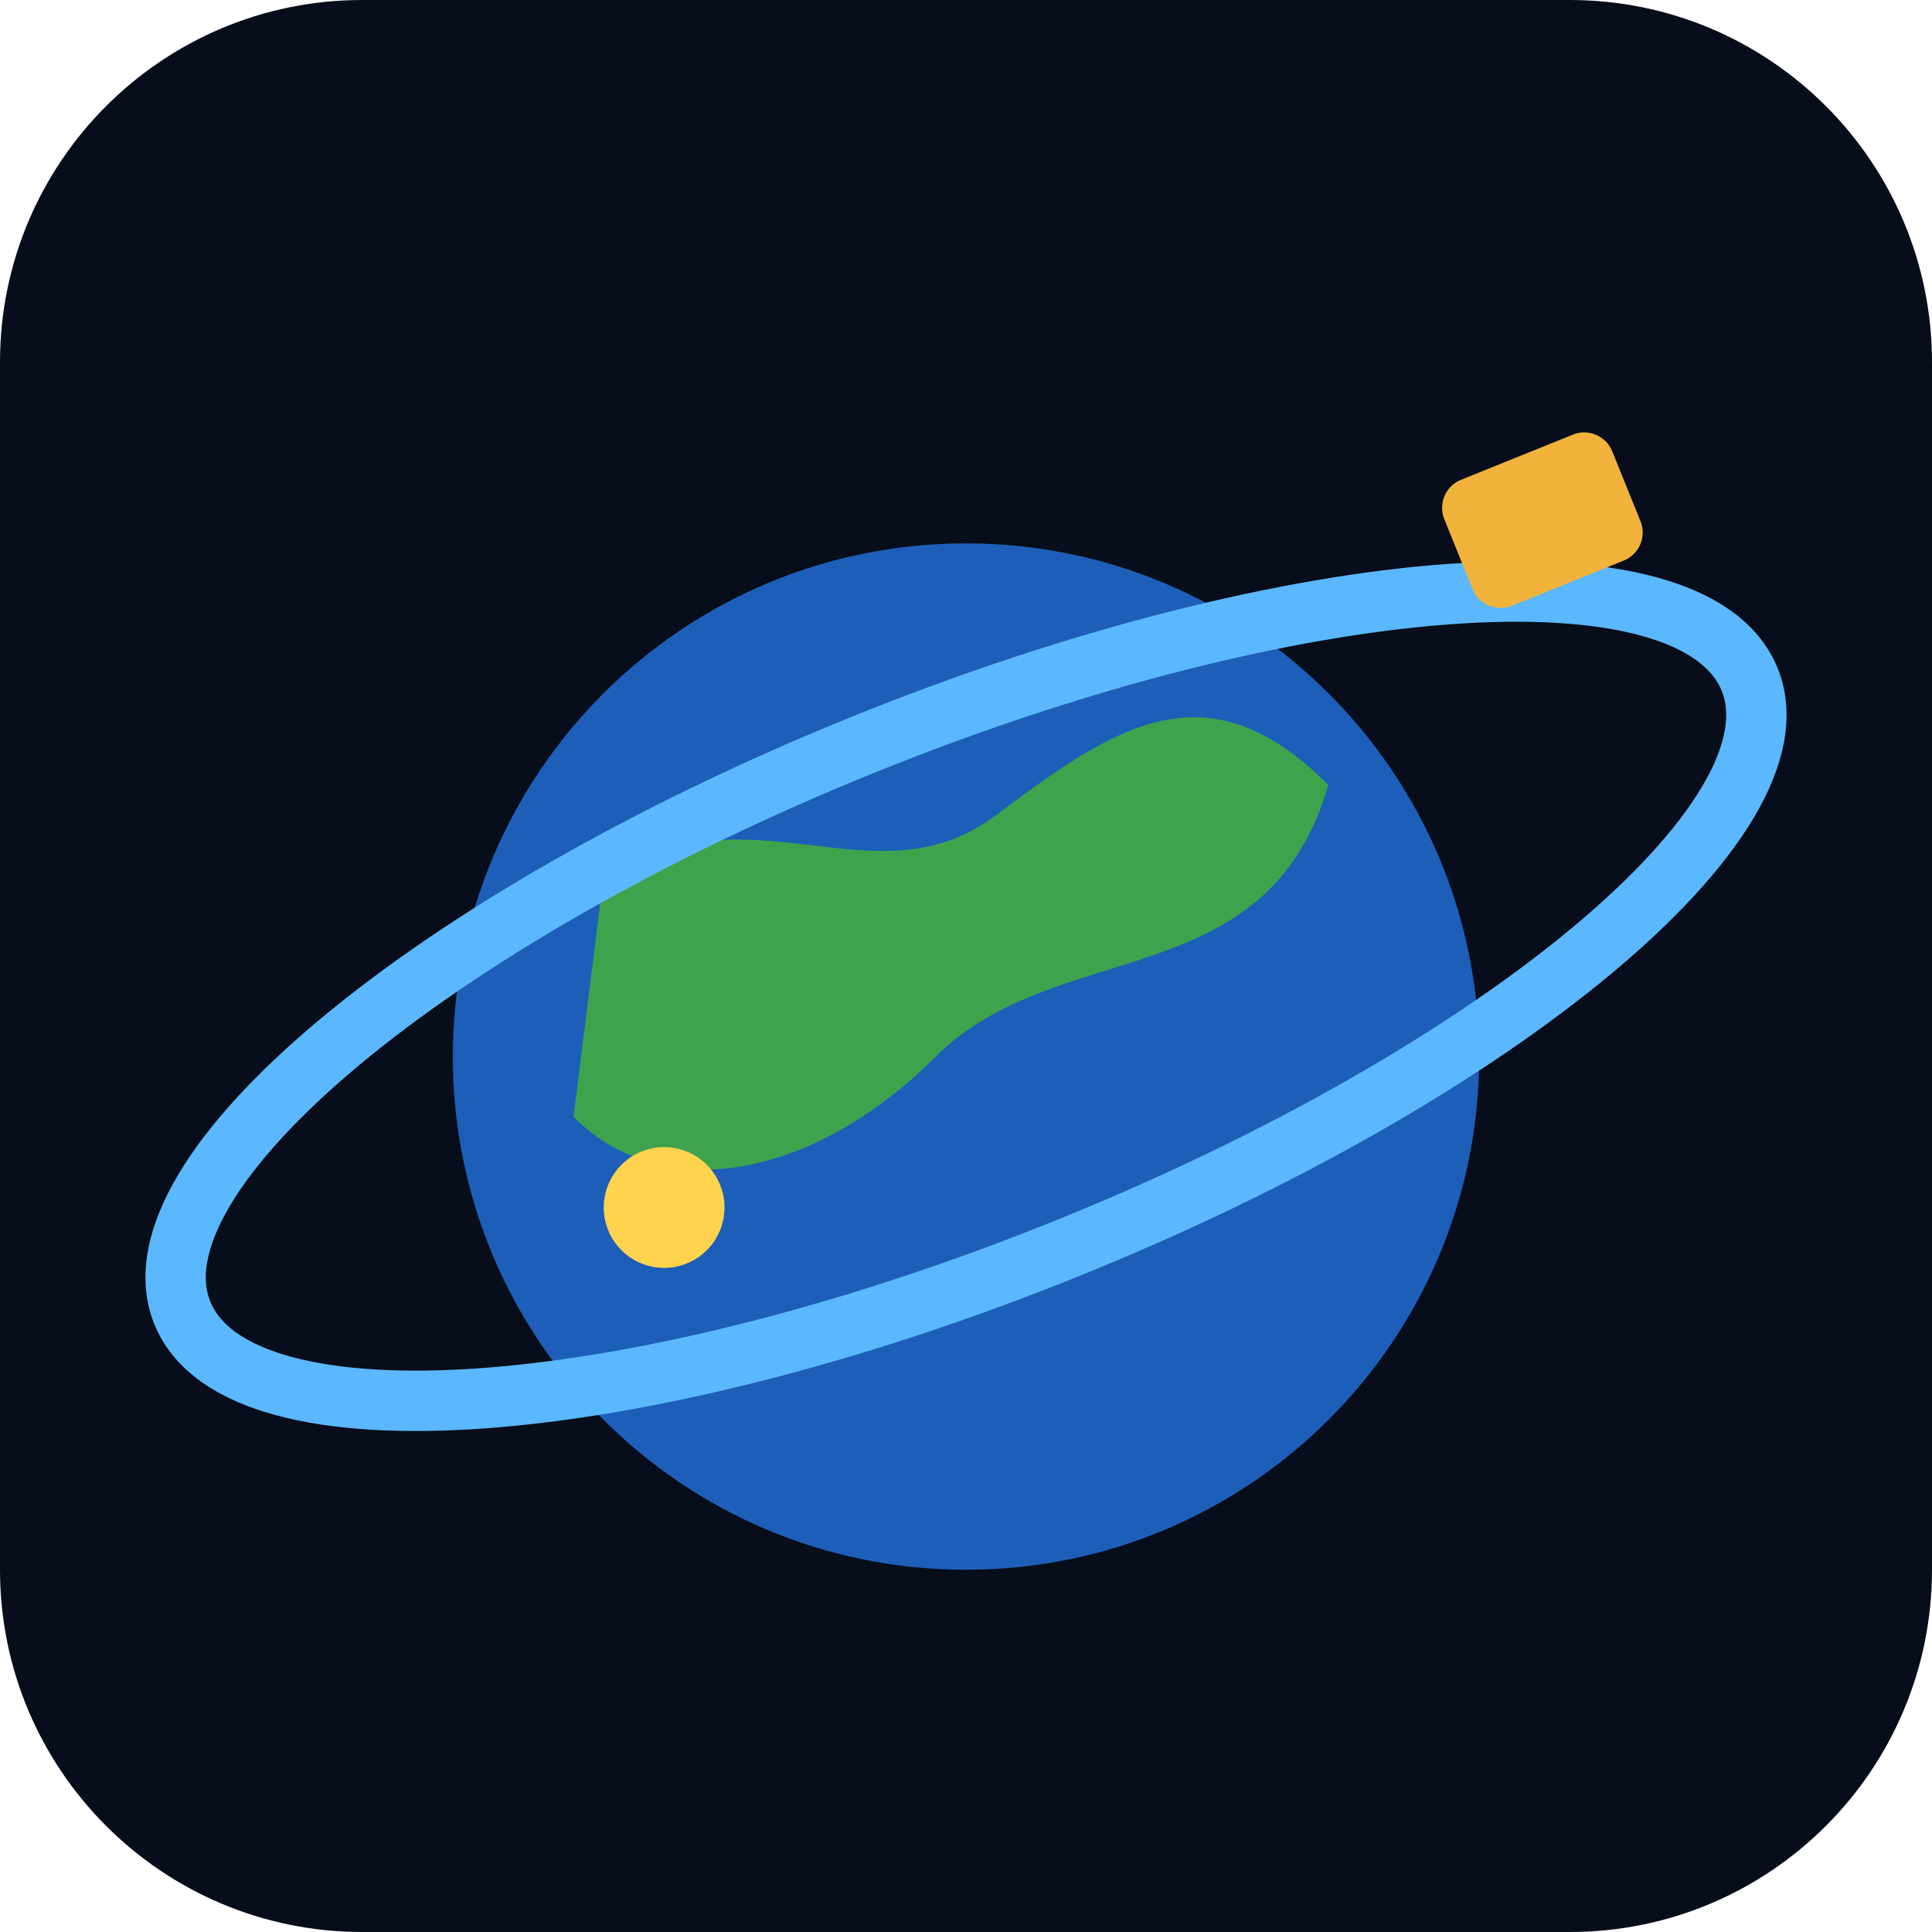
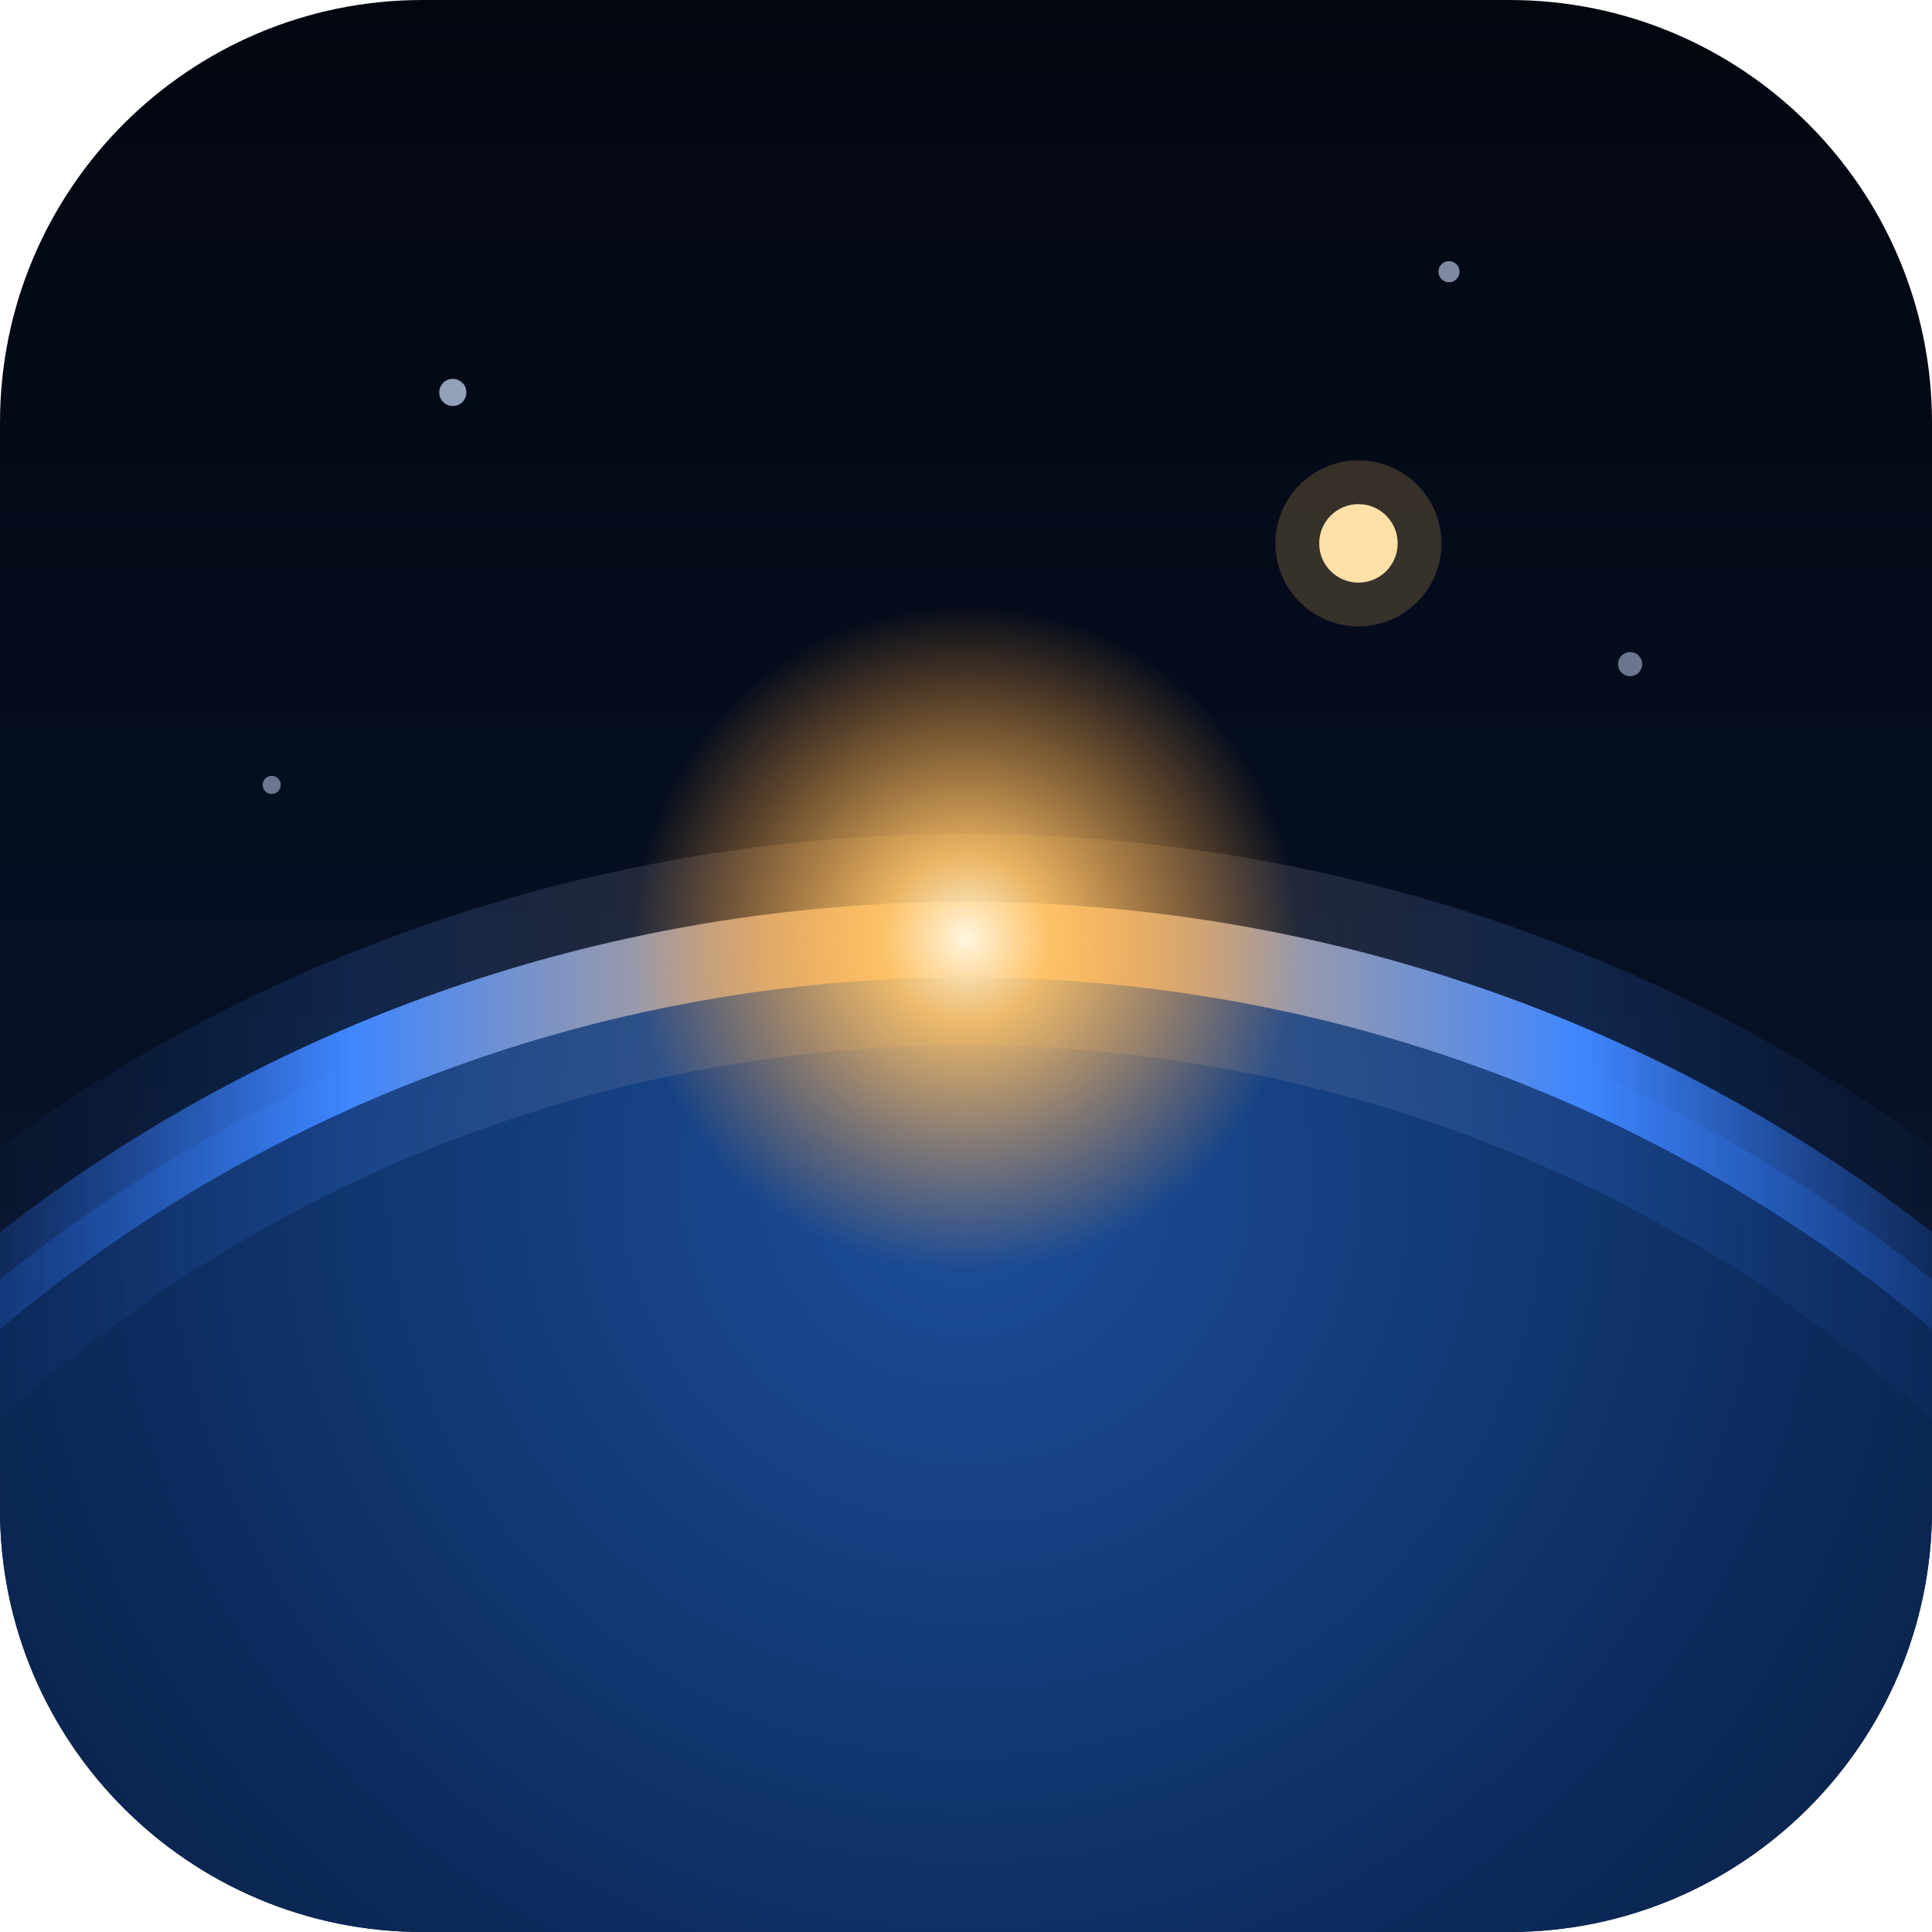
<svg xmlns="http://www.w3.org/2000/svg" width="128" height="128" viewBox="0 0 128 128">
-   <rect width="128" height="128" rx="24" fill="#070d1a" />
-   <circle cx="64" cy="70" r="34" fill="#1d5fb8" />
-   <path d="M40 58c10-6 18 2 26-4s14-10 22-2c-4 14-18 10-26 18s-18 10-24 4z" fill="#3fa34d" />
-   <ellipse cx="64" cy="66" rx="56" ry="18" fill="none" stroke="#5bb8ff" stroke-width="4" transform="rotate(-22 64 66)" />
-   <rect x="96" y="30" width="12" height="9" rx="2" fill="#f2b33d" transform="rotate(-22 102 34)" />
-   <circle cx="44" cy="80" r="4" fill="#ffd34d" />
+   <defs>
+     <linearGradient id="sky" x1="0" y1="0" x2="0" y2="1">
+       <stop offset="0" stop-color="#02060f" />
+       <stop offset="1" stop-color="#0a1a36" />
+     </linearGradient>
+     <radialGradient id="earth" cx="0.5" cy="0.08" r="0.62">
+       <stop offset="0" stop-color="#1c4f9c" />
+       <stop offset="0.45" stop-color="#0c2a5a" />
+       <stop offset="1" stop-color="#040c1d" />
+     </radialGradient>
+     <linearGradient id="arc" x1="0" y1="0" x2="1" y2="0">
+       <stop offset="0" stop-color="#1a4fb8" stop-opacity="0" />
+       <stop offset="0.22" stop-color="#3f86ff" />
+       <stop offset="0.5" stop-color="#ffb04a" />
+       <stop offset="0.78" stop-color="#3f86ff" />
+       <stop offset="1" stop-color="#1a4fb8" stop-opacity="0" />
+     </linearGradient>
+     <radialGradient id="sun" cx="0.5" cy="0.5" r="0.5">
+       <stop offset="0" stop-color="#fff6e0" />
+       <stop offset="0.25" stop-color="#ffc56a" stop-opacity="0.9" />
+       <stop offset="1" stop-color="#ff9a2e" stop-opacity="0" />
+     </radialGradient>
+     <clipPath id="tile">
+       <rect width="128" height="128" rx="28" />
+     </clipPath>
+   </defs>
+   <g clip-path="url(#tile)">
+     <rect width="128" height="128" fill="url(#sky)" />
+     <circle cx="30" cy="26" r="0.9" fill="#cfe0ff" opacity="0.7" />
+     <circle cx="96" cy="18" r="0.7" fill="#cfe0ff" opacity="0.6" />
+     <circle cx="108" cy="44" r="0.8" fill="#cfe0ff" opacity="0.5" />
+     <circle cx="18" cy="52" r="0.6" fill="#cfe0ff" opacity="0.5" />
+     <circle cx="64" cy="164.2" r="102" fill="url(#earth)" />
+     <path d="M -8 92 A 102 102 0 0 1 136 92" fill="none" stroke="url(#arc)" stroke-width="5" stroke-linecap="round" />
+     <path d="M -8 92 A 102 102 0 0 1 136 92" fill="none" stroke="url(#arc)" stroke-width="14" stroke-linecap="round" opacity="0.18" />
+     <circle cx="64" cy="62.2" r="22" fill="url(#sun)" />
+     <circle cx="90" cy="36" r="2.6" fill="#ffe8b8" />
+     <circle cx="90" cy="36" r="5.5" fill="#ffc56a" opacity="0.2" />
+   </g>
</svg>
